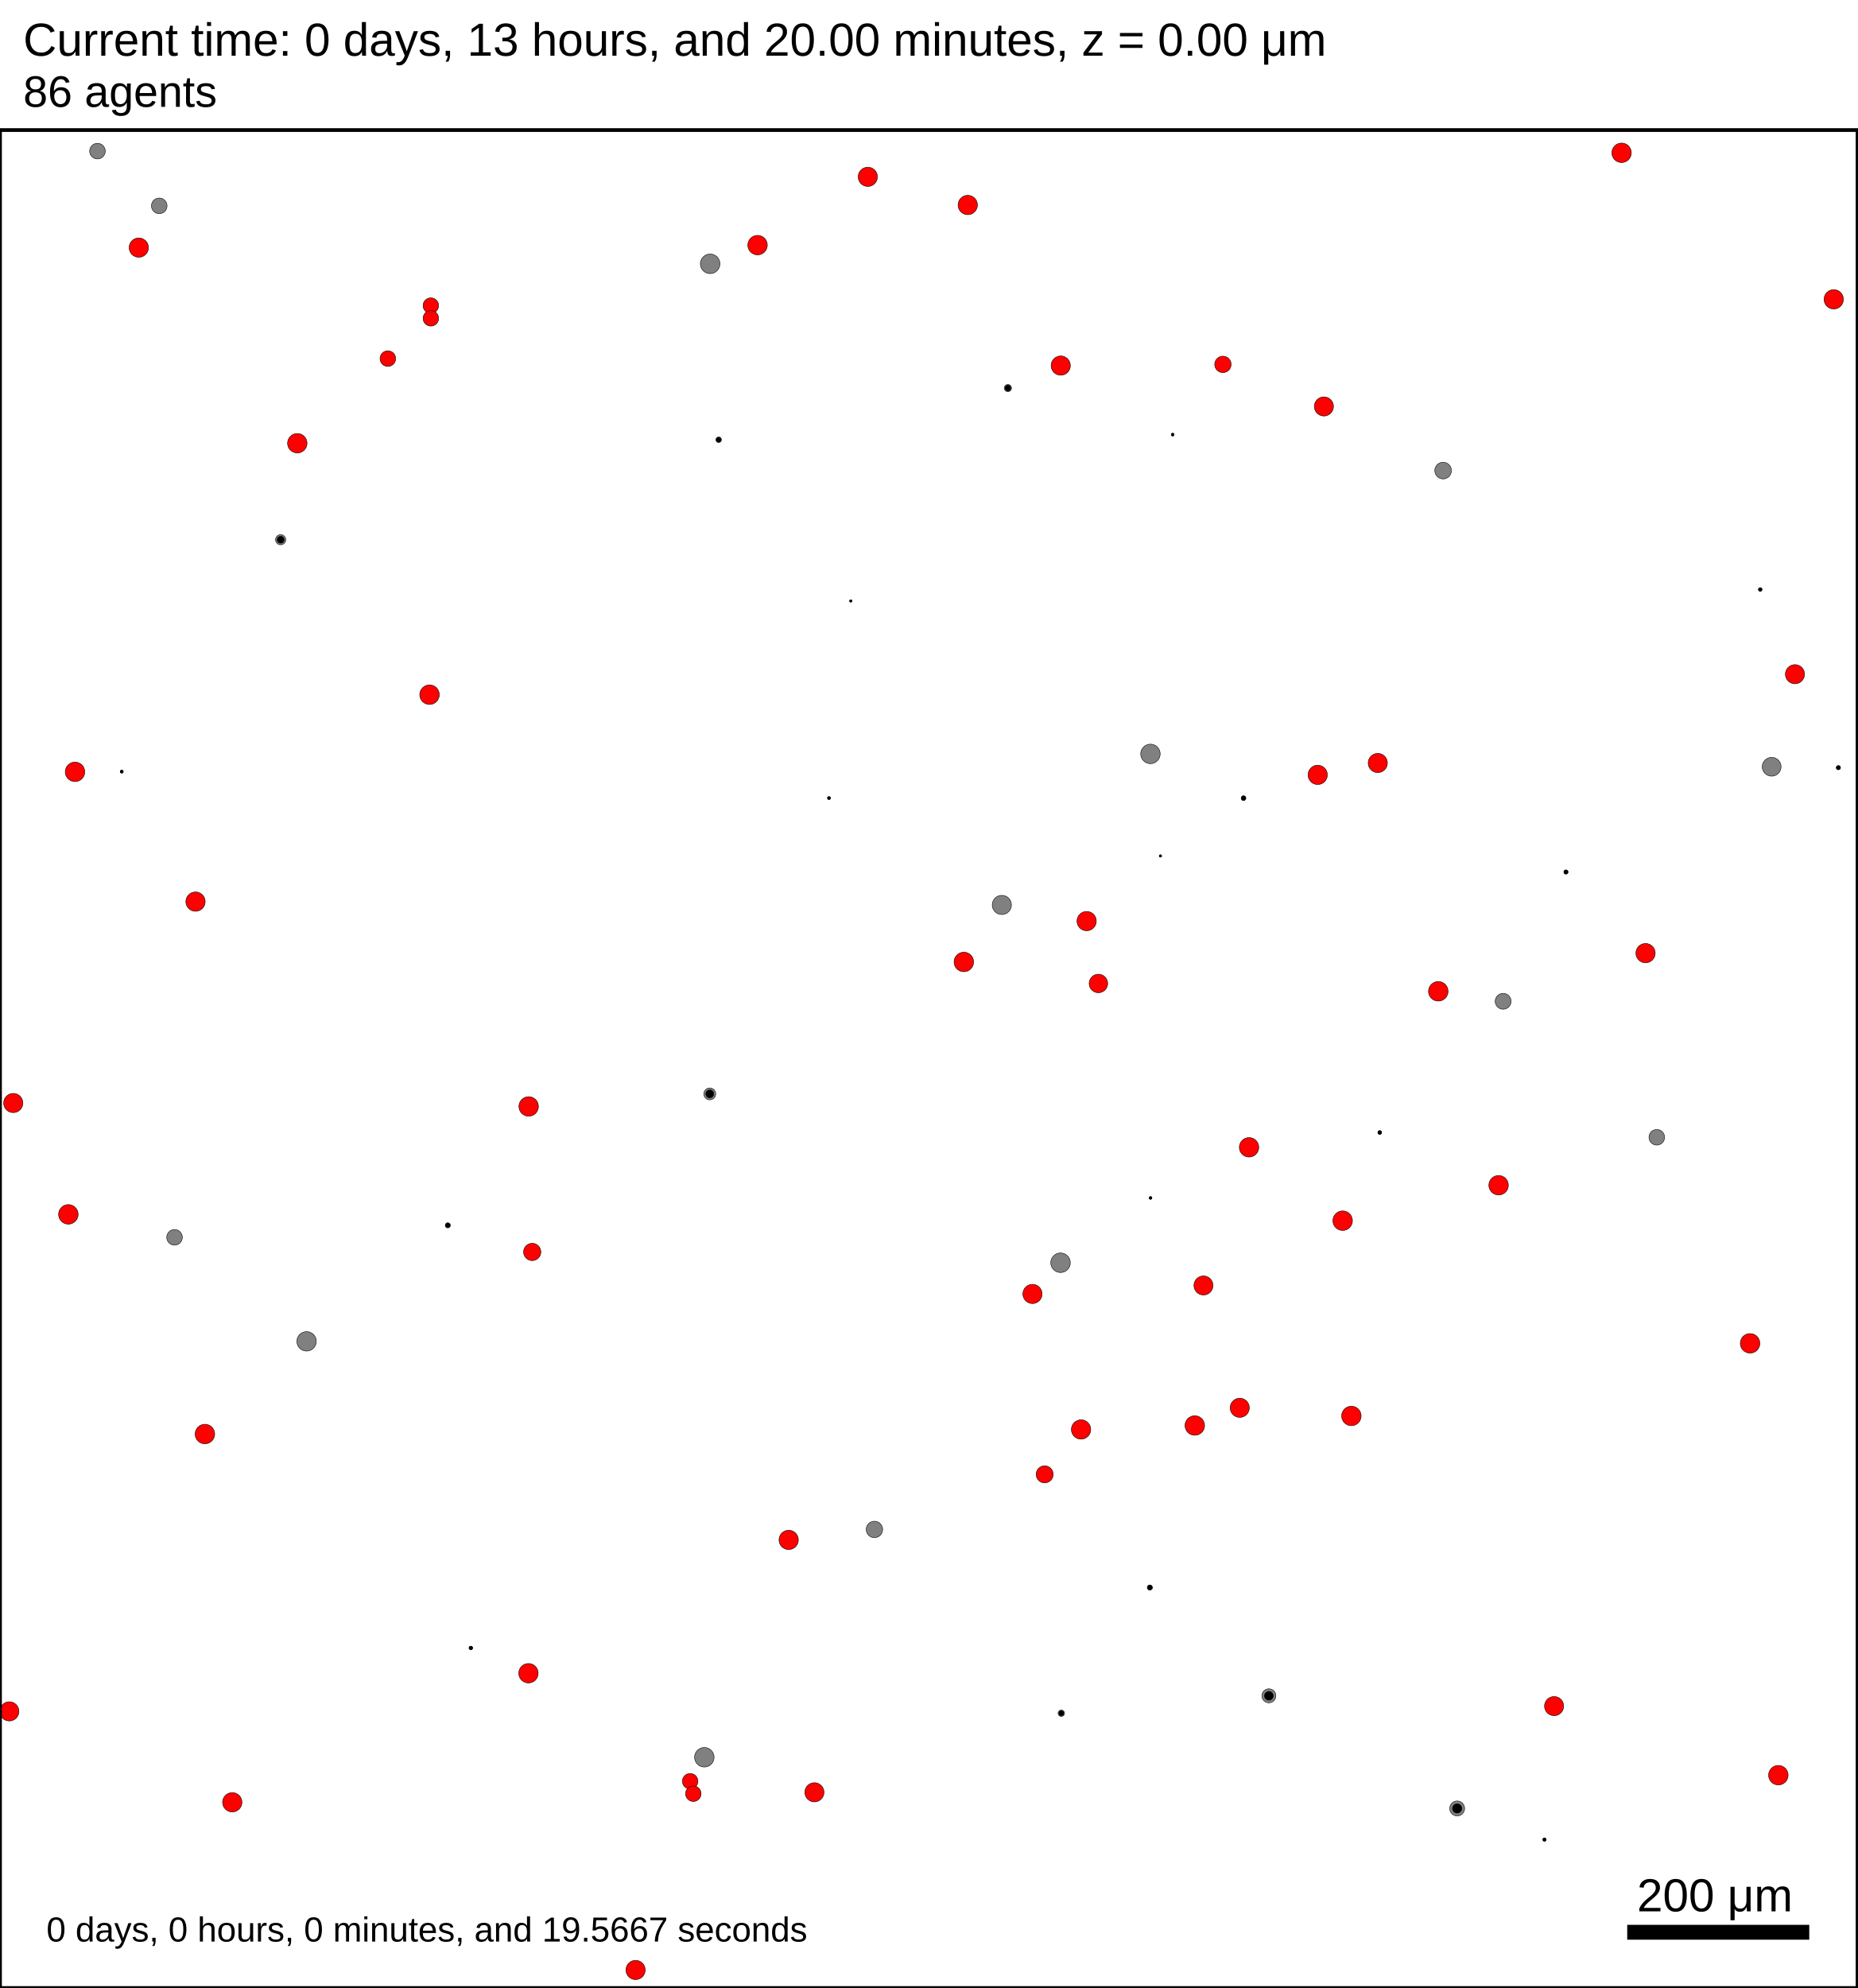
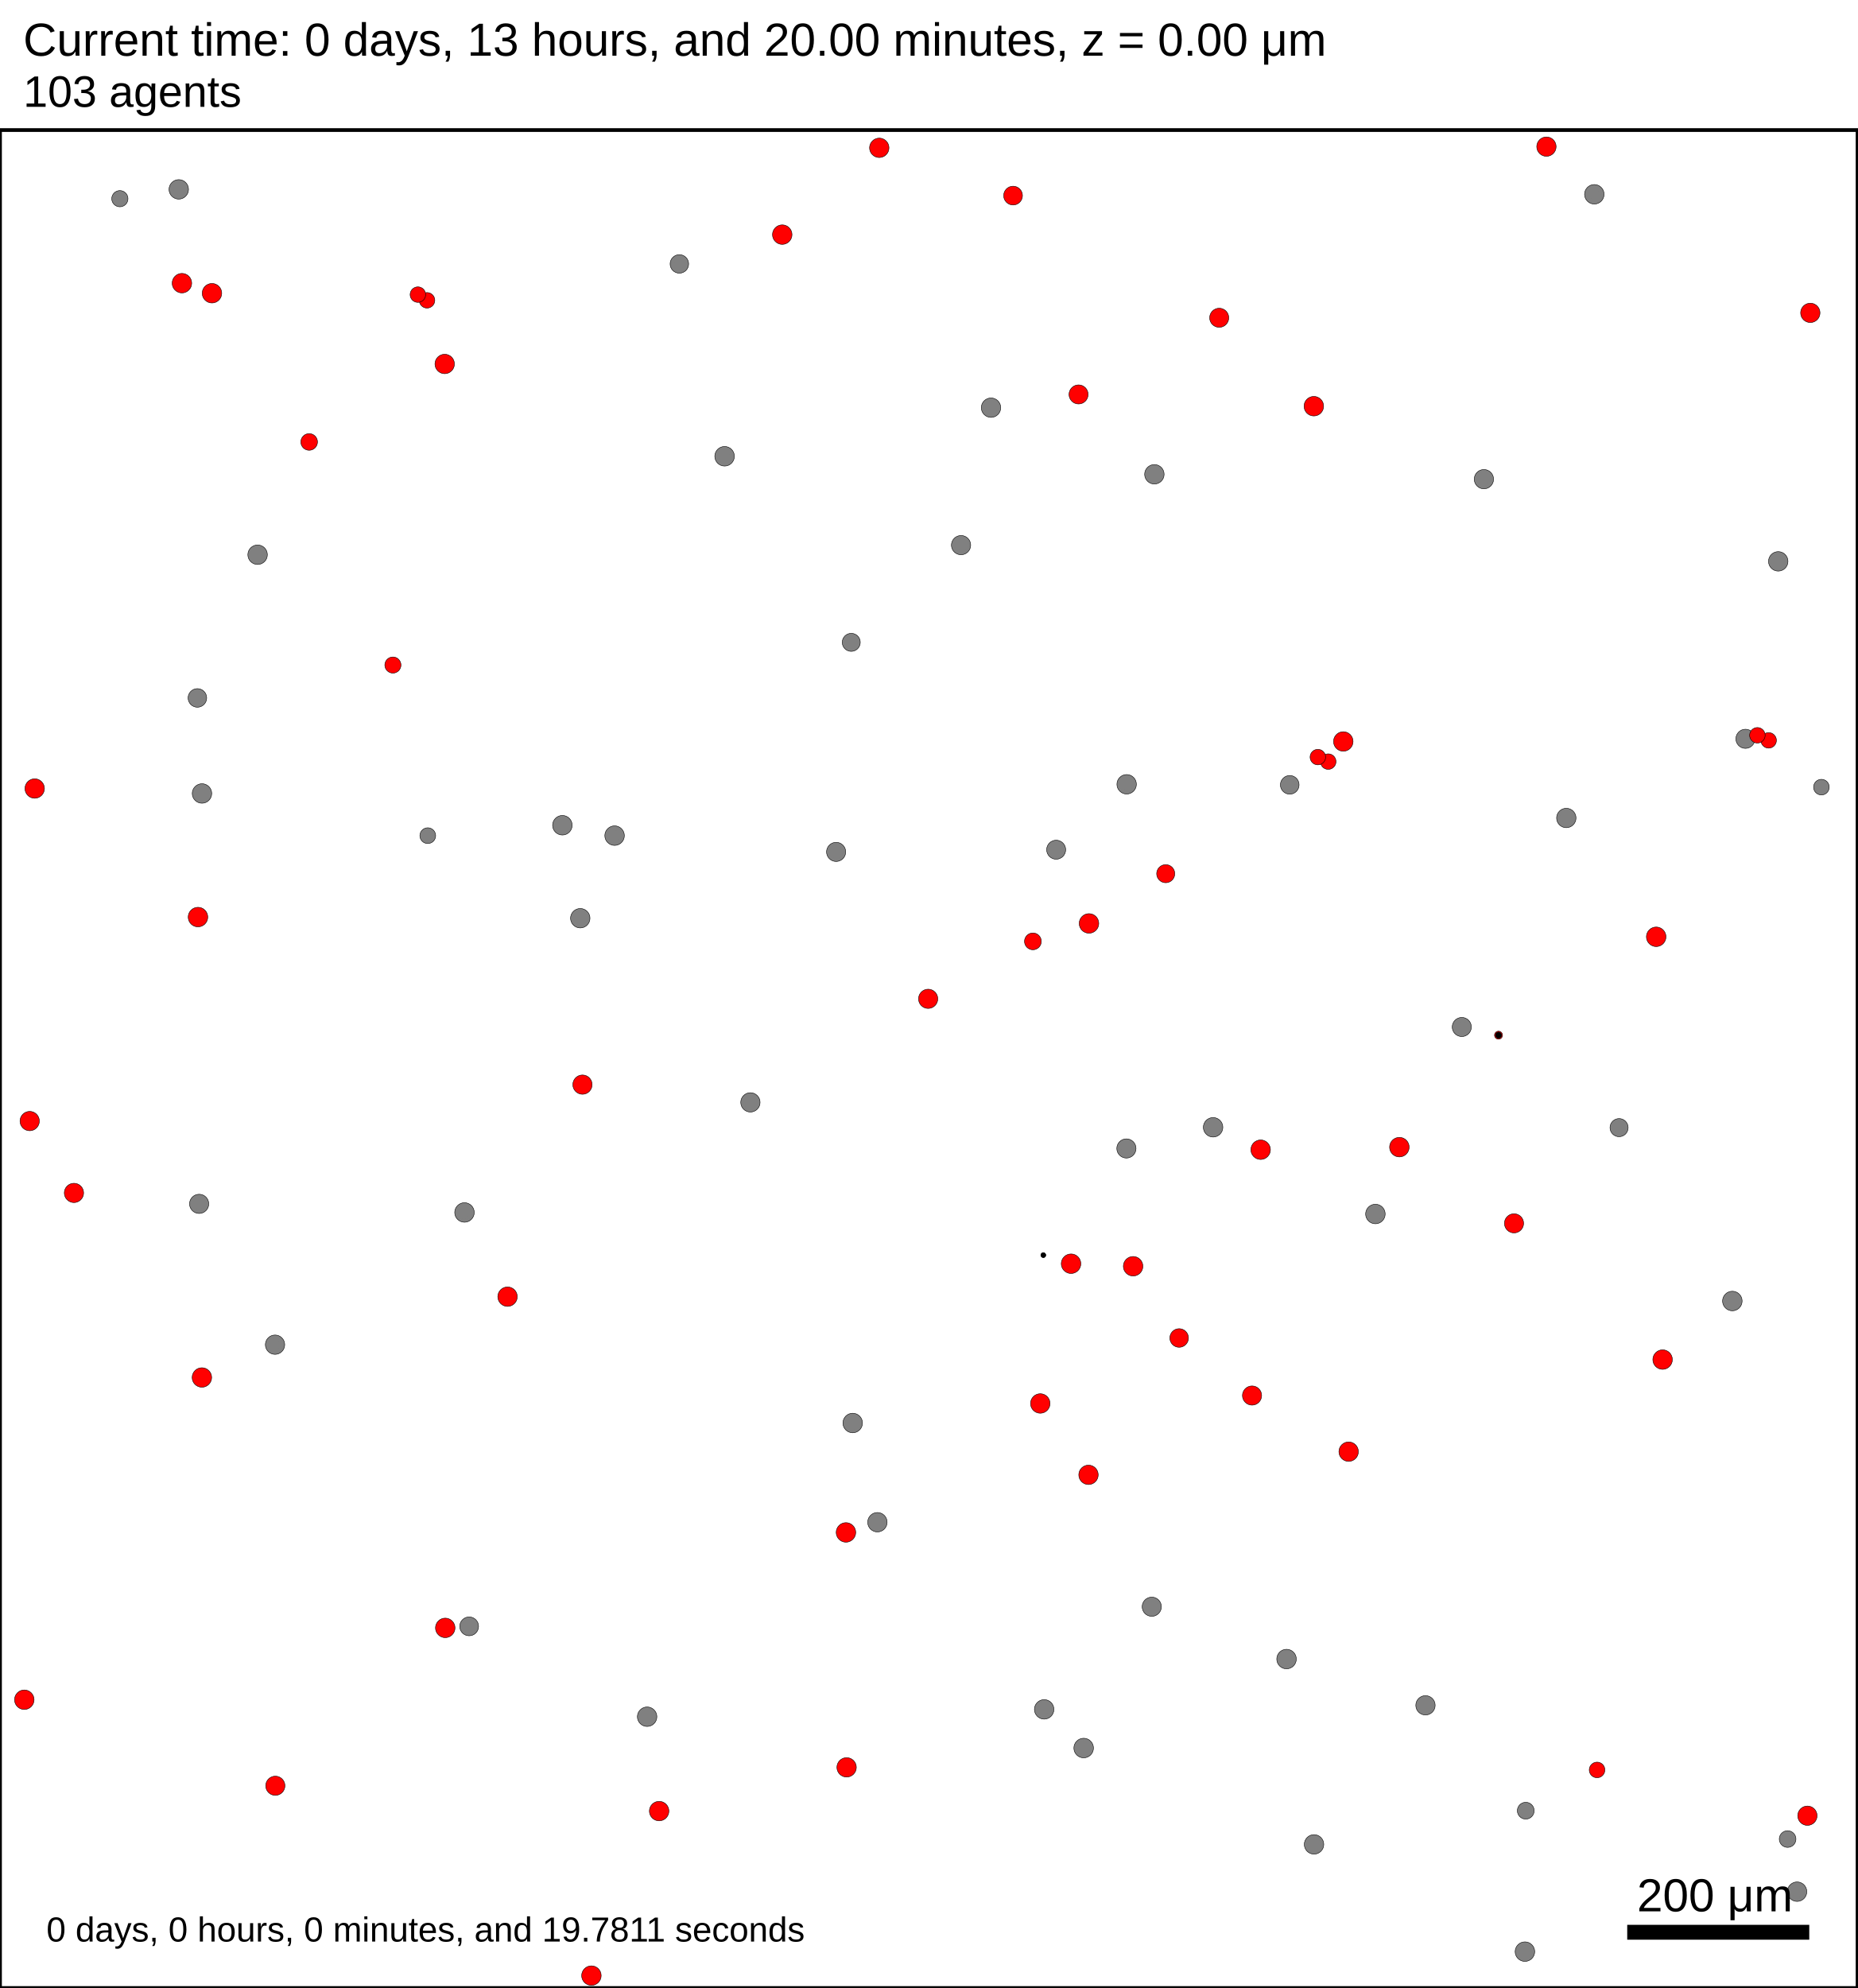
<svg xmlns="http://www.w3.org/2000/svg" version="1.1" width="2000" height="2140" id="svg2">
  <rect x="0" y="0" width="2000" height="2140" stroke-width="4" stroke="white" fill="white" />
  <text x="25" y="60" font-family="Arial" font-size="50" fill="black">
   Current time: 0 days, 13 hours, and 20.00 minutes, z = 0.00 μm
  </text>
  <text x="25" y="115" font-family="Arial" font-size="47.5" fill="black">
-    86 agents
+    103 agents
  </text>
  <g id="tissue" transform="translate(0,2140) scale(1,-1)">
    <g id="ECM">
  </g>
    <g id="cells">
      <g id="cell0">
-         <circle cx="1078.66" cy="1165.88" r="10.325" stroke-width="0.5" stroke="black" fill="grey" />
-         <circle cx="1078.66" cy="1165.88" r="6.24" stroke-width="0.5" stroke="grey" fill="grey" />
+         <circle cx="1137.15" cy="1225.32" r="10.233" stroke-width="0.5" stroke="black" fill="grey" />
+         <circle cx="1137.15" cy="1225.32" r="6.192" stroke-width="0.5" stroke="grey" fill="grey" />
      </g>
      <g id="cell1">
-         <circle cx="1686.02" cy="1201.33" r="2.301" stroke-width="0.5" stroke="black" fill="grey" />
-         <circle cx="1686.02" cy="1201.33" r="2.1" stroke-width="0.5" stroke="black" fill="black" />
+         <circle cx="1686.41" cy="1259.47" r="10.445" stroke-width="0.5" stroke="black" fill="grey" />
+         <circle cx="1686.41" cy="1259.47" r="6.299" stroke-width="0.5" stroke="grey" fill="grey" />
      </g>
      <g id="cell2">
-         <circle cx="1085.17" cy="1722.26" r="3.88" stroke-width="0.5" stroke="black" fill="grey" />
-         <circle cx="1085.17" cy="1722.26" r="3.086" stroke-width="0.5" stroke="black" fill="black" />
+         <circle cx="1067.02" cy="1701.15" r="10.453" stroke-width="0.5" stroke="black" fill="grey" />
+         <circle cx="1067.02" cy="1701.15" r="6.303" stroke-width="0.5" stroke="grey" fill="grey" />
      </g>
      <g id="cell3">
-         <circle cx="1238.66" cy="1328.45" r="10.483" stroke-width="0.5" stroke="black" fill="grey" />
-         <circle cx="1238.66" cy="1328.45" r="6.317" stroke-width="0.5" stroke="grey" fill="grey" />
+         <circle cx="1213.05" cy="1295.75" r="10.473" stroke-width="0.5" stroke="black" fill="grey" />
+         <circle cx="1213.05" cy="1295.75" r="6.312" stroke-width="0.5" stroke="grey" fill="grey" />
+       </g>
+       <g id="cell4">
+         <circle cx="918.089" cy="608.189" r="10.521" stroke-width="0.5" stroke="black" fill="grey" />
+         <circle cx="918.089" cy="608.189" r="6.334" stroke-width="0.5" stroke="grey" fill="grey" />
+       </g>
+       <g id="cell5">
+         <circle cx="129.057" cy="1926.11" r="8.728" stroke-width="0.5" stroke="black" fill="grey" />
+         <circle cx="129.057" cy="1926.11" r="5.281" stroke-width="0.5" stroke="grey" fill="grey" />
+       </g>
+       <g id="cell6">
+         <circle cx="807.954" cy="953.338" r="10.393" stroke-width="0.5" stroke="black" fill="grey" />
+         <circle cx="807.954" cy="953.338" r="6.274" stroke-width="0.5" stroke="grey" fill="grey" />
+       </g>
+       <g id="cell7">
+         <circle cx="1573.89" cy="1034.48" r="10.291" stroke-width="0.5" stroke="black" fill="grey" />
+         <circle cx="1573.89" cy="1034.48" r="6.222" stroke-width="0.5" stroke="grey" fill="grey" />
+       </g>
+       <g id="cell8">
+         <circle cx="1123.32" cy="788.898" r="2.671" stroke-width="0.5" stroke="black" fill="grey" />
+         <circle cx="1123.32" cy="788.898" r="2.491" stroke-width="0.5" stroke="black" fill="black" />
+       </g>
+       <g id="cell9">
+         <circle cx="1642.75" cy="190.866" r="9.047" stroke-width="0.5" stroke="black" fill="grey" />
+         <circle cx="1642.75" cy="190.866" r="5.493" stroke-width="0.5" stroke="grey" fill="grey" />
+       </g>
+       <g id="cell10">
+         <circle cx="217.47" cy="1285.86" r="10.48" stroke-width="0.5" stroke="black" fill="grey" />
+         <circle cx="217.47" cy="1285.86" r="6.315" stroke-width="0.5" stroke="grey" fill="grey" />
+       </g>
+       <g id="cell11">
+         <circle cx="780.153" cy="1648.84" r="10.539" stroke-width="0.5" stroke="black" fill="grey" />
+         <circle cx="780.153" cy="1648.84" r="6.342" stroke-width="0.5" stroke="grey" fill="grey" />
+       </g>
+       <g id="cell12">
+         <circle cx="1534.79" cy="304.297" r="10.416" stroke-width="0.5" stroke="black" fill="grey" />
+         <circle cx="1534.79" cy="304.297" r="6.285" stroke-width="0.5" stroke="grey" fill="grey" />
+       </g>
+       <g id="cell13">
+         <circle cx="1716.57" cy="1930.85" r="10.495" stroke-width="0.5" stroke="black" fill="grey" />
+         <circle cx="1716.57" cy="1930.85" r="6.323" stroke-width="0.5" stroke="grey" fill="grey" />
+       </g>
+       <g id="cell14">
+         <circle cx="1597.7" cy="1624.19" r="10.399" stroke-width="0.5" stroke="black" fill="grey" />
+         <circle cx="1597.7" cy="1624.19" r="6.277" stroke-width="0.5" stroke="grey" fill="grey" />
+       </g>
+       <g id="cell15">
+         <circle cx="1034.75" cy="1553.19" r="10.368" stroke-width="0.5" stroke="black" fill="grey" />
+         <circle cx="1034.75" cy="1553.19" r="6.262" stroke-width="0.5" stroke="grey" fill="grey" />
+       </g>
+       <g id="cell16">
+         <circle cx="212.531" cy="1388.71" r="10" stroke-width="0.5" stroke="black" fill="grey" />
+         <circle cx="212.531" cy="1388.71" r="6.065" stroke-width="0.5" stroke="grey" fill="grey" />
+       </g>
+       <g id="cell17">
+         <circle cx="1124.24" cy="299.933" r="10.489" stroke-width="0.5" stroke="black" fill="grey" />
+         <circle cx="1124.24" cy="299.933" r="6.32" stroke-width="0.5" stroke="grey" fill="grey" />
+       </g>
+       <g id="cell18">
+         <circle cx="1914.59" cy="1535.72" r="10.473" stroke-width="0.5" stroke="black" fill="grey" />
+         <circle cx="1914.59" cy="1535.72" r="6.312" stroke-width="0.5" stroke="grey" fill="grey" />
+       </g>
+       <g id="cell19">
+         <circle cx="214.415" cy="844.096" r="10.34" stroke-width="0.5" stroke="black" fill="grey" />
+         <circle cx="214.415" cy="844.096" r="6.248" stroke-width="0.5" stroke="grey" fill="grey" />
+       </g>
+       <g id="cell20">
+         <circle cx="505.128" cy="389.3" r="10.137" stroke-width="0.5" stroke="black" fill="grey" />
+         <circle cx="505.128" cy="389.3" r="6.141" stroke-width="0.5" stroke="grey" fill="grey" />
+       </g>
+       <g id="cell21">
+         <circle cx="1480.87" cy="833.178" r="10.519" stroke-width="0.5" stroke="black" fill="grey" />
+         <circle cx="1480.87" cy="833.178" r="6.333" stroke-width="0.5" stroke="grey" fill="grey" />
+       </g>
+       <g id="cell22">
+         <circle cx="1166.77" cy="258.312" r="10.537" stroke-width="0.5" stroke="black" fill="grey" />
+         <circle cx="1166.77" cy="258.312" r="6.341" stroke-width="0.5" stroke="grey" fill="grey" />
+       </g>
+       <g id="cell23">
+         <circle cx="605.506" cy="1251.66" r="10.525" stroke-width="0.5" stroke="black" fill="grey" />
+         <circle cx="605.506" cy="1251.66" r="6.336" stroke-width="0.5" stroke="grey" fill="grey" />
+       </g>
+       <g id="cell24">
+         <circle cx="1240.1" cy="410.421" r="10.34" stroke-width="0.5" stroke="black" fill="grey" />
+         <circle cx="1240.1" cy="410.421" r="6.248" stroke-width="0.5" stroke="grey" fill="grey" />
+       </g>
+       <g id="cell25">
+         <circle cx="731.473" cy="1855.9" r="9.964" stroke-width="0.5" stroke="black" fill="grey" />
+         <circle cx="731.473" cy="1855.9" r="6.045" stroke-width="0.5" stroke="grey" fill="grey" />
+       </g>
+       <g id="cell26">
+         <circle cx="1306.12" cy="926.526" r="10.489" stroke-width="0.5" stroke="black" fill="grey" />
+         <circle cx="1306.12" cy="926.526" r="6.32" stroke-width="0.5" stroke="grey" fill="grey" />
+       </g>
+       <g id="cell27">
+         <circle cx="1212.78" cy="903.734" r="10.332" stroke-width="0.5" stroke="black" fill="grey" />
+         <circle cx="1212.78" cy="903.734" r="6.244" stroke-width="0.5" stroke="grey" fill="grey" />
+       </g>
+       <g id="cell28">
+         <circle cx="1414.8" cy="154.586" r="10.48" stroke-width="0.5" stroke="black" fill="grey" />
+         <circle cx="1414.8" cy="154.586" r="6.315" stroke-width="0.5" stroke="grey" fill="grey" />
+       </g>
+       <g id="cell29">
+         <circle cx="1879.3" cy="1344.71" r="10.308" stroke-width="0.5" stroke="black" fill="grey" />
+         <circle cx="1879.3" cy="1344.71" r="6.231" stroke-width="0.5" stroke="grey" fill="grey" />
+       </g>
+       <g id="cell30">
+         <circle cx="1385.19" cy="354.093" r="10.519" stroke-width="0.5" stroke="black" fill="grey" />
+         <circle cx="1385.19" cy="354.093" r="6.333" stroke-width="0.5" stroke="grey" fill="grey" />
+       </g>
+       <g id="cell31">
+         <circle cx="696.748" cy="292.022" r="10.483" stroke-width="0.5" stroke="black" fill="grey" />
+         <circle cx="696.748" cy="292.022" r="6.317" stroke-width="0.5" stroke="grey" fill="grey" />
+       </g>
+       <g id="cell32">
+         <circle cx="661.721" cy="1240.48" r="10.514" stroke-width="0.5" stroke="black" fill="grey" />
+         <circle cx="661.721" cy="1240.48" r="6.331" stroke-width="0.5" stroke="grey" fill="grey" />
+       </g>
+       <g id="cell33">
+         <circle cx="624.764" cy="1151.58" r="10.453" stroke-width="0.5" stroke="black" fill="grey" />
+         <circle cx="624.764" cy="1151.58" r="6.303" stroke-width="0.5" stroke="grey" fill="grey" />
+       </g>
+       <g id="cell34">
+         <circle cx="900.247" cy="1222.97" r="10.317" stroke-width="0.5" stroke="black" fill="grey" />
+         <circle cx="900.247" cy="1222.97" r="6.236" stroke-width="0.5" stroke="grey" fill="grey" />
+       </g>
+       <g id="cell35">
+         <circle cx="1924.68" cy="160.339" r="8.968" stroke-width="0.5" stroke="black" fill="grey" />
+         <circle cx="1924.68" cy="160.339" r="5.442" stroke-width="0.5" stroke="grey" fill="grey" />
+       </g>
+       <g id="cell36">
+         <circle cx="460.574" cy="1240.45" r="8.483" stroke-width="0.5" stroke="black" fill="grey" />
+         <circle cx="460.574" cy="1240.45" r="5.103" stroke-width="0.5" stroke="grey" fill="grey" />
+       </g>
+       <g id="cell37">
+         <circle cx="1961.07" cy="1292.68" r="8.413" stroke-width="0.5" stroke="black" fill="grey" />
+         <circle cx="1961.07" cy="1292.68" r="5.052" stroke-width="0.5" stroke="grey" fill="grey" />
+       </g>
+       <g id="cell38">
+         <circle cx="500.093" cy="834.834" r="10.504" stroke-width="0.5" stroke="black" fill="grey" />
+         <circle cx="500.093" cy="834.834" r="6.327" stroke-width="0.5" stroke="grey" fill="grey" />
+       </g>
+       <g id="cell39">
+         <circle cx="944.684" cy="501.385" r="10.449" stroke-width="0.5" stroke="black" fill="grey" />
+         <circle cx="944.684" cy="501.385" r="6.301" stroke-width="0.5" stroke="grey" fill="grey" />
+       </g>
+       <g id="cell40">
+         <circle cx="296.131" cy="692.504" r="10.405" stroke-width="0.5" stroke="black" fill="grey" />
+         <circle cx="296.131" cy="692.504" r="6.28" stroke-width="0.5" stroke="grey" fill="grey" />
+       </g>
+       <g id="cell41">
+         <circle cx="1388.64" cy="1295.15" r="10.05" stroke-width="0.5" stroke="black" fill="grey" />
+         <circle cx="1388.64" cy="1295.15" r="6.093" stroke-width="0.5" stroke="grey" fill="grey" />
+       </g>
+       <g id="cell42">
+         <circle cx="277.361" cy="1542.87" r="10.495" stroke-width="0.5" stroke="black" fill="grey" />
+         <circle cx="277.361" cy="1542.87" r="6.323" stroke-width="0.5" stroke="grey" fill="grey" />
+       </g>
+       <g id="cell43">
+         <circle cx="1865.18" cy="739.513" r="10.525" stroke-width="0.5" stroke="black" fill="grey" />
+         <circle cx="1865.18" cy="739.513" r="6.336" stroke-width="0.5" stroke="grey" fill="grey" />
+       </g>
+       <g id="cell44">
+         <circle cx="1641.85" cy="39.145" r="10.519" stroke-width="0.5" stroke="black" fill="grey" />
+         <circle cx="1641.85" cy="39.145" r="6.333" stroke-width="0.5" stroke="grey" fill="grey" />
+       </g>
+       <g id="cell45">
+         <circle cx="1242.9" cy="1629.44" r="10.476" stroke-width="0.5" stroke="black" fill="grey" />
+         <circle cx="1242.9" cy="1629.44" r="6.314" stroke-width="0.5" stroke="grey" fill="grey" />
+       </g>
+       <g id="cell46">
+         <circle cx="192.478" cy="1936.15" r="10.48" stroke-width="0.5" stroke="black" fill="grey" />
+         <circle cx="192.478" cy="1936.15" r="6.315" stroke-width="0.5" stroke="grey" fill="grey" />
+       </g>
+       <g id="cell47">
+         <circle cx="1743.23" cy="926.146" r="9.752" stroke-width="0.5" stroke="black" fill="grey" />
+         <circle cx="1743.23" cy="926.146" r="5.923" stroke-width="0.5" stroke="grey" fill="grey" />
+       </g>
+       <g id="cell48">
+         <circle cx="1934.87" cy="103.683" r="10.48" stroke-width="0.5" stroke="black" fill="grey" />
+         <circle cx="1934.87" cy="103.683" r="6.315" stroke-width="0.5" stroke="grey" fill="grey" />
+       </g>
+       <g id="cell49">
+         <circle cx="916.535" cy="1448.54" r="9.702" stroke-width="0.5" stroke="black" fill="grey" />
+         <circle cx="916.535" cy="1448.54" r="5.894" stroke-width="0.5" stroke="grey" fill="grey" />
+       </g>
+       <g id="cell50">
+         <circle cx="79.63" cy="855.875" r="10.393" stroke-width="0.5" stroke="black" fill="red" />
+         <circle cx="79.63" cy="855.875" r="6.274" stroke-width="0.5" stroke="red" fill="red" />
+       </g>
+       <g id="cell51">
+         <circle cx="1946" cy="185.467" r="10.416" stroke-width="0.5" stroke="black" fill="red" />
+         <circle cx="1946" cy="185.467" r="6.285" stroke-width="0.5" stroke="red" fill="red" />
+       </g>
+       <g id="cell52">
+         <circle cx="627.137" cy="972.449" r="10.381" stroke-width="0.5" stroke="black" fill="red" />
+         <circle cx="627.137" cy="972.449" r="6.268" stroke-width="0.5" stroke="red" fill="red" />
+       </g>
+       <g id="cell53">
+         <circle cx="1348.05" cy="637.771" r="10.332" stroke-width="0.5" stroke="black" fill="red" />
+         <circle cx="1348.05" cy="637.771" r="6.244" stroke-width="0.5" stroke="red" fill="red" />
+       </g>
+       <g id="cell54">
+         <circle cx="842.235" cy="1887.44" r="10.501" stroke-width="0.5" stroke="black" fill="red" />
+         <circle cx="842.235" cy="1887.44" r="6.325" stroke-width="0.5" stroke="red" fill="red" />
+       </g>
+       <g id="cell55">
+         <circle cx="423.035" cy="1424.11" r="8.689" stroke-width="0.5" stroke="black" fill="red" />
+         <circle cx="423.035" cy="1424.11" r="5.254" stroke-width="0.5" stroke="red" fill="red" />
+       </g>
+       <g id="cell56">
+         <circle cx="1161.27" cy="1715.41" r="10.273" stroke-width="0.5" stroke="black" fill="red" />
+         <circle cx="1161.27" cy="1715.41" r="6.213" stroke-width="0.5" stroke="red" fill="red" />
+       </g>
+       <g id="cell57">
+         <circle cx="999.324" cy="1064.82" r="10.361" stroke-width="0.5" stroke="black" fill="red" />
+         <circle cx="999.324" cy="1064.82" r="6.258" stroke-width="0.5" stroke="red" fill="red" />
+       </g>
+       <g id="cell58">
+         <circle cx="228.226" cy="1824.36" r="10.507" stroke-width="0.5" stroke="black" fill="red" />
+         <circle cx="228.226" cy="1824.36" r="6.328" stroke-width="0.5" stroke="red" fill="red" />
+       </g>
+       <g id="cell59">
+         <circle cx="195.888" cy="1835.18" r="10.512" stroke-width="0.5" stroke="black" fill="red" />
+         <circle cx="195.888" cy="1835.18" r="6.33" stroke-width="0.5" stroke="red" fill="red" />
+       </g>
+       <g id="cell60">
+         <circle cx="636.767" cy="13.34" r="10.514" stroke-width="0.5" stroke="black" fill="red" />
+         <circle cx="636.767" cy="13.34" r="6.331" stroke-width="0.5" stroke="red" fill="red" />
+       </g>
+       <g id="cell61">
+         <circle cx="1719.53" cy="234.743" r="8.413" stroke-width="0.5" stroke="black" fill="red" />
+         <circle cx="1719.53" cy="234.743" r="5.052" stroke-width="0.5" stroke="red" fill="red" />
+       </g>
+       <g id="cell62">
+         <circle cx="1414.58" cy="1702.75" r="10.533" stroke-width="0.5" stroke="black" fill="red" />
+         <circle cx="1414.58" cy="1702.75" r="6.339" stroke-width="0.5" stroke="red" fill="red" />
+       </g>
+       <g id="cell63">
+         <circle cx="479.394" cy="387.645" r="10.507" stroke-width="0.5" stroke="black" fill="red" />
+         <circle cx="479.394" cy="387.645" r="6.328" stroke-width="0.5" stroke="red" fill="red" />
+       </g>
+       <g id="cell64">
+         <circle cx="1172.49" cy="1145.96" r="10.537" stroke-width="0.5" stroke="black" fill="red" />
+         <circle cx="1172.49" cy="1145.96" r="6.341" stroke-width="0.5" stroke="red" fill="red" />
+       </g>
+       <g id="cell65">
+         <circle cx="332.874" cy="1664.27" r="8.968" stroke-width="0.5" stroke="black" fill="red" />
+         <circle cx="332.874" cy="1664.27" r="5.442" stroke-width="0.5" stroke="red" fill="red" />
+       </g>
+       <g id="cell66">
+         <circle cx="26.168" cy="310.317" r="10.517" stroke-width="0.5" stroke="black" fill="red" />
+         <circle cx="26.168" cy="310.317" r="6.332" stroke-width="0.5" stroke="red" fill="red" />
+       </g>
+       <g id="cell67">
+         <circle cx="1171.96" cy="552.398" r="10.453" stroke-width="0.5" stroke="black" fill="red" />
+         <circle cx="1171.96" cy="552.398" r="6.303" stroke-width="0.5" stroke="red" fill="red" />
+       </g>
+       <g id="cell68">
+         <circle cx="1452.07" cy="577.345" r="10.483" stroke-width="0.5" stroke="black" fill="red" />
+         <circle cx="1452.07" cy="577.345" r="6.317" stroke-width="0.5" stroke="red" fill="red" />
+       </g>
+       <g id="cell69">
+         <circle cx="910.819" cy="490.411" r="10.517" stroke-width="0.5" stroke="black" fill="red" />
+         <circle cx="910.819" cy="490.411" r="6.332" stroke-width="0.5" stroke="red" fill="red" />
+       </g>
+       <g id="cell70">
+         <circle cx="1153.17" cy="779.663" r="10.527" stroke-width="0.5" stroke="black" fill="red" />
+         <circle cx="1153.17" cy="779.663" r="6.337" stroke-width="0.5" stroke="red" fill="red" />
+       </g>
+       <g id="cell71">
+         <circle cx="1783.19" cy="1131.58" r="10.53" stroke-width="0.5" stroke="black" fill="red" />
+         <circle cx="1783.19" cy="1131.58" r="6.338" stroke-width="0.5" stroke="red" fill="red" />
+       </g>
+       <g id="cell72">
+         <circle cx="478.799" cy="1748.2" r="10.48" stroke-width="0.5" stroke="black" fill="red" />
+         <circle cx="478.799" cy="1748.2" r="6.315" stroke-width="0.5" stroke="red" fill="red" />
+       </g>
+       <g id="cell73">
+         <circle cx="1357.32" cy="902.389" r="10.517" stroke-width="0.5" stroke="black" fill="red" />
+         <circle cx="1357.32" cy="902.389" r="6.332" stroke-width="0.5" stroke="red" fill="red" />
+       </g>
+       <g id="cell74">
+         <circle cx="1665.01" cy="1982.16" r="10.426" stroke-width="0.5" stroke="black" fill="red" />
+         <circle cx="1665.01" cy="1982.16" r="6.29" stroke-width="0.5" stroke="red" fill="red" />
+       </g>
+       <g id="cell75">
+         <circle cx="217.383" cy="657.193" r="10.495" stroke-width="0.5" stroke="black" fill="red" />
+         <circle cx="217.383" cy="657.193" r="6.323" stroke-width="0.5" stroke="red" fill="red" />
+       </g>
+       <g id="cell76">
+         <circle cx="1630.12" cy="823.137" r="10.317" stroke-width="0.5" stroke="black" fill="red" />
+         <circle cx="1630.12" cy="823.137" r="6.236" stroke-width="0.5" stroke="red" fill="red" />
+       </g>
+       <g id="cell77">
+         <circle cx="1312.7" cy="1797.93" r="10.291" stroke-width="0.5" stroke="black" fill="red" />
+         <circle cx="1312.7" cy="1797.93" r="6.222" stroke-width="0.5" stroke="red" fill="red" />
+       </g>
+       <g id="cell78">
+         <circle cx="1120.05" cy="629.218" r="10.495" stroke-width="0.5" stroke="black" fill="red" />
+         <circle cx="1120.05" cy="629.218" r="6.323" stroke-width="0.5" stroke="red" fill="red" />
+       </g>
+       <g id="cell79">
+         <circle cx="1904.28" cy="1343.02" r="8.366" stroke-width="0.5" stroke="black" fill="red" />
+         <circle cx="1904.28" cy="1343.02" r="5.034" stroke-width="0.5" stroke="red" fill="red" />
+       </g>
+       <g id="cell80">
+         <circle cx="1446.3" cy="1341.83" r="10.507" stroke-width="0.5" stroke="black" fill="red" />
+         <circle cx="1446.3" cy="1341.83" r="6.328" stroke-width="0.5" stroke="red" fill="red" />
+       </g>
+       <g id="cell81">
+         <circle cx="1090.75" cy="1929.45" r="10.124" stroke-width="0.5" stroke="black" fill="red" />
+         <circle cx="1090.75" cy="1929.45" r="6.133" stroke-width="0.5" stroke="red" fill="red" />
+       </g>
+       <g id="cell82">
+         <circle cx="1220" cy="776.939" r="10.514" stroke-width="0.5" stroke="black" fill="red" />
+         <circle cx="1220" cy="776.939" r="6.331" stroke-width="0.5" stroke="red" fill="red" />
+       </g>
+       <g id="cell83">
+         <circle cx="1255.11" cy="1199.52" r="9.752" stroke-width="0.5" stroke="black" fill="red" />
+         <circle cx="1255.11" cy="1199.52" r="5.923" stroke-width="0.5" stroke="red" fill="red" />
+       </g>
+       <g id="cell84">
+         <circle cx="31.969" cy="933.211" r="10.421" stroke-width="0.5" stroke="black" fill="red" />
+         <circle cx="31.969" cy="933.211" r="6.288" stroke-width="0.5" stroke="red" fill="red" />
+       </g>
+       <g id="cell85">
+         <circle cx="1430.08" cy="1320.16" r="8.366" stroke-width="0.5" stroke="black" fill="red" />
+         <circle cx="1430.08" cy="1320.16" r="5.034" stroke-width="0.5" stroke="red" fill="red" />
+       </g>
+       <g id="cell86">
+         <circle cx="546.46" cy="744.178" r="10.483" stroke-width="0.5" stroke="black" fill="red" />
+         <circle cx="546.46" cy="744.178" r="6.317" stroke-width="0.5" stroke="red" fill="red" />
+       </g>
+       <g id="cell87">
+         <circle cx="1506.68" cy="905.152" r="10.533" stroke-width="0.5" stroke="black" fill="red" />
+         <circle cx="1506.68" cy="905.152" r="6.339" stroke-width="0.5" stroke="red" fill="red" />
+       </g>
+       <g id="cell88">
+         <circle cx="296.446" cy="217.708" r="10.347" stroke-width="0.5" stroke="black" fill="red" />
+         <circle cx="296.446" cy="217.708" r="6.251" stroke-width="0.5" stroke="red" fill="red" />
+       </g>
+       <g id="cell89">
+         <circle cx="213.165" cy="1152.81" r="10.537" stroke-width="0.5" stroke="black" fill="red" />
+         <circle cx="213.165" cy="1152.81" r="6.341" stroke-width="0.5" stroke="red" fill="red" />
+       </g>
+       <g id="cell90">
+         <circle cx="1112.11" cy="1126.66" r="9.047" stroke-width="0.5" stroke="black" fill="red" />
+         <circle cx="1112.11" cy="1126.66" r="5.493" stroke-width="0.5" stroke="red" fill="red" />
+       </g>
+       <g id="cell91">
+         <circle cx="37.362" cy="1291.19" r="10.483" stroke-width="0.5" stroke="black" fill="red" />
+         <circle cx="37.362" cy="1291.19" r="6.317" stroke-width="0.5" stroke="red" fill="red" />
      </g>
      <g id="cell92">
-         <circle cx="1286.42" cy="605.492" r="10.53" stroke-width="0.5" stroke="black" fill="red" />
-         <circle cx="1286.42" cy="605.492" r="6.338" stroke-width="0.5" stroke="red" fill="red" />
-       </g>
-       <g id="cell5">
-         <circle cx="104.936" cy="1977.32" r="8.413" stroke-width="0.5" stroke="black" fill="grey" />
-         <circle cx="104.936" cy="1977.32" r="5.052" stroke-width="0.5" stroke="grey" fill="grey" />
-       </g>
-       <g id="cell6">
-         <circle cx="764.197" cy="962.468" r="6.41" stroke-width="0.5" stroke="black" fill="grey" />
-         <circle cx="764.197" cy="962.468" r="4.247" stroke-width="0.5" stroke="black" fill="black" />
-       </g>
-       <g id="cell7">
-         <circle cx="1618.4" cy="1062.14" r="8.545" stroke-width="0.5" stroke="black" fill="grey" />
-         <circle cx="1618.4" cy="1062.14" r="5.149" stroke-width="0.5" stroke="grey" fill="grey" />
-       </g>
-       <g id="cell8">
-         <circle cx="1141.86" cy="780.703" r="10.527" stroke-width="0.5" stroke="black" fill="grey" />
-         <circle cx="1141.86" cy="780.703" r="6.337" stroke-width="0.5" stroke="grey" fill="grey" />
-       </g>
-       <g id="cell9">
-         <circle cx="1662.9" cy="159.749" r="1.77" stroke-width="0.5" stroke="black" fill="grey" />
-         <circle cx="1662.9" cy="159.749" r="1.716" stroke-width="0.5" stroke="black" fill="black" />
-       </g>
-       <g id="cell10">
-         <circle cx="131.058" cy="1309.42" r="1.631" stroke-width="0.5" stroke="black" fill="grey" />
-         <circle cx="131.058" cy="1309.42" r="1.598" stroke-width="0.5" stroke="black" fill="black" />
-       </g>
-       <g id="cell11">
-         <circle cx="773.771" cy="1666.64" r="3.004" stroke-width="0.5" stroke="black" fill="grey" />
-         <circle cx="773.771" cy="1666.64" r="2.587" stroke-width="0.5" stroke="black" fill="black" />
-       </g>
-       <g id="cell12">
-         <circle cx="1568.9" cy="193.26" r="8.045" stroke-width="0.5" stroke="black" fill="grey" />
-         <circle cx="1568.9" cy="193.26" r="5.008" stroke-width="0.5" stroke="black" fill="black" />
+         <circle cx="1269.57" cy="699.714" r="10.017" stroke-width="0.5" stroke="black" fill="red" />
+         <circle cx="1269.57" cy="699.714" r="6.075" stroke-width="0.5" stroke="red" fill="red" />
+       </g>
+       <g id="cell93">
+         <circle cx="459.772" cy="1816.73" r="8.366" stroke-width="0.5" stroke="black" fill="red" />
+         <circle cx="459.772" cy="1816.73" r="5.034" stroke-width="0.5" stroke="red" fill="red" />
+       </g>
+       <g id="cell94">
+         <circle cx="709.686" cy="190.445" r="10.504" stroke-width="0.5" stroke="black" fill="red" />
+         <circle cx="709.686" cy="190.445" r="6.327" stroke-width="0.5" stroke="red" fill="red" />
+       </g>
+       <g id="cell95">
+         <circle cx="1949.14" cy="1803.22" r="10.426" stroke-width="0.5" stroke="black" fill="red" />
+         <circle cx="1949.14" cy="1803.22" r="6.29" stroke-width="0.5" stroke="red" fill="red" />
      </g>
      <g id="cell96">
-         <circle cx="1548.57" cy="1072.9" r="10.539" stroke-width="0.5" stroke="black" fill="red" />
-         <circle cx="1548.57" cy="1072.9" r="6.342" stroke-width="0.5" stroke="red" fill="red" />
-       </g>
-       <g id="cell14">
-         <circle cx="1553.78" cy="1633.43" r="8.968" stroke-width="0.5" stroke="black" fill="grey" />
-         <circle cx="1553.78" cy="1633.43" r="5.442" stroke-width="0.5" stroke="grey" fill="grey" />
+         <circle cx="1613.43" cy="1025.67" r="4.316" stroke-width="0.5" stroke="black" fill="red" />
+         <circle cx="1613.43" cy="1025.67" r="3.334" stroke-width="0.5" stroke="black" fill="black" />
+       </g>
+       <g id="cell97">
+         <circle cx="911.542" cy="237.518" r="10.457" stroke-width="0.5" stroke="black" fill="red" />
+         <circle cx="911.542" cy="237.518" r="6.305" stroke-width="0.5" stroke="red" fill="red" />
      </g>
      <g id="cell98">
-         <circle cx="1884.27" cy="693.94" r="10.535" stroke-width="0.5" stroke="black" fill="red" />
-         <circle cx="1884.27" cy="693.94" r="6.34" stroke-width="0.5" stroke="red" fill="red" />
-       </g>
-       <g id="cell95">
-         <circle cx="1974.36" cy="1817.79" r="10.431" stroke-width="0.5" stroke="black" fill="red" />
-         <circle cx="1974.36" cy="1817.79" r="6.292" stroke-width="0.5" stroke="red" fill="red" />
-       </g>
-       <g id="cell94">
-         <circle cx="743.081" cy="222.553" r="8.366" stroke-width="0.5" stroke="black" fill="red" />
-         <circle cx="743.081" cy="222.553" r="5.034" stroke-width="0.5" stroke="red" fill="red" />
-       </g>
-       <g id="cell18">
-         <circle cx="1895.2" cy="1505.44" r="1.915" stroke-width="0.5" stroke="black" fill="grey" />
-         <circle cx="1895.2" cy="1505.44" r="1.886" stroke-width="0.5" stroke="black" fill="black" />
-       </g>
-       <g id="cell19">
-         <circle cx="187.929" cy="808.057" r="8.413" stroke-width="0.5" stroke="black" fill="grey" />
-         <circle cx="187.929" cy="808.057" r="5.052" stroke-width="0.5" stroke="grey" fill="grey" />
-       </g>
-       <g id="cell20">
-         <circle cx="506.936" cy="366.041" r="1.958" stroke-width="0.5" stroke="black" fill="grey" />
-         <circle cx="506.936" cy="366.041" r="1.865" stroke-width="0.5" stroke="black" fill="black" />
-       </g>
-       <g id="cell21">
-         <circle cx="1485.56" cy="920.913" r="2.035" stroke-width="0.5" stroke="black" fill="grey" />
-         <circle cx="1485.56" cy="920.913" r="1.984" stroke-width="0.5" stroke="black" fill="black" />
-       </g>
-       <g id="cell22">
-         <circle cx="1142.7" cy="295.776" r="3.457" stroke-width="0.5" stroke="black" fill="grey" />
-         <circle cx="1142.7" cy="295.776" r="2.663" stroke-width="0.5" stroke="black" fill="black" />
-       </g>
-       <g id="cell90">
-         <circle cx="1182.64" cy="1081.33" r="9.982" stroke-width="0.5" stroke="black" fill="red" />
-         <circle cx="1182.64" cy="1081.33" r="6.055" stroke-width="0.5" stroke="red" fill="red" />
-       </g>
-       <g id="cell24">
-         <circle cx="1238.02" cy="431.104" r="2.801" stroke-width="0.5" stroke="black" fill="grey" />
-         <circle cx="1238.02" cy="431.104" r="2.551" stroke-width="0.5" stroke="black" fill="black" />
-       </g>
-       <g id="cell25">
-         <circle cx="764.596" cy="1856.02" r="10.537" stroke-width="0.5" stroke="black" fill="grey" />
-         <circle cx="764.596" cy="1856.02" r="6.341" stroke-width="0.5" stroke="grey" fill="grey" />
-       </g>
-       <g id="cell93">
-         <circle cx="463.877" cy="1811.01" r="8.366" stroke-width="0.5" stroke="black" fill="red" />
-         <circle cx="463.877" cy="1811.01" r="5.034" stroke-width="0.5" stroke="red" fill="red" />
-       </g>
-       <g id="cell27">
-         <circle cx="1238.77" cy="850.47" r="1.453" stroke-width="0.5" stroke="black" fill="grey" />
-         <circle cx="1238.77" cy="850.47" r="1.448" stroke-width="0.5" stroke="black" fill="black" />
-       </g>
-       <g id="cell89">
-         <circle cx="210.516" cy="1169.44" r="10.41" stroke-width="0.5" stroke="black" fill="red" />
-         <circle cx="210.516" cy="1169.44" r="6.282" stroke-width="0.5" stroke="red" fill="red" />
-       </g>
-       <g id="cell29">
-         <circle cx="1907.52" cy="1314.61" r="10.124" stroke-width="0.5" stroke="black" fill="grey" />
-         <circle cx="1907.52" cy="1314.61" r="6.133" stroke-width="0.5" stroke="grey" fill="grey" />
-       </g>
-       <g id="cell30">
-         <circle cx="1366.18" cy="314.534" r="7.531" stroke-width="0.5" stroke="black" fill="grey" />
-         <circle cx="1366.18" cy="314.534" r="4.731" stroke-width="0.5" stroke="black" fill="black" />
-       </g>
-       <g id="cell31">
-         <circle cx="758.339" cy="248.38" r="10.507" stroke-width="0.5" stroke="black" fill="grey" />
-         <circle cx="758.339" cy="248.38" r="6.328" stroke-width="0.5" stroke="grey" fill="grey" />
-       </g>
-       <g id="cell86">
-         <circle cx="573.021" cy="792.33" r="9.308" stroke-width="0.5" stroke="black" fill="red" />
-         <circle cx="573.021" cy="792.33" r="5.657" stroke-width="0.5" stroke="red" fill="red" />
-       </g>
-       <g id="cell88">
-         <circle cx="250.078" cy="199.91" r="10.431" stroke-width="0.5" stroke="black" fill="red" />
-         <circle cx="250.078" cy="199.91" r="6.292" stroke-width="0.5" stroke="red" fill="red" />
-       </g>
-       <g id="cell34">
-         <circle cx="892.533" cy="1280.93" r="1.588" stroke-width="0.5" stroke="black" fill="grey" />
-         <circle cx="892.533" cy="1280.93" r="1.571" stroke-width="0.5" stroke="black" fill="black" />
-       </g>
-       <g id="cell91">
-         <circle cx="80.763" cy="1309.13" r="10.521" stroke-width="0.5" stroke="black" fill="red" />
-         <circle cx="80.763" cy="1309.13" r="6.334" stroke-width="0.5" stroke="red" fill="red" />
-       </g>
-       <g id="cell87">
-         <circle cx="1445.62" cy="825.981" r="10.53" stroke-width="0.5" stroke="black" fill="red" />
-         <circle cx="1445.62" cy="825.981" r="6.338" stroke-width="0.5" stroke="red" fill="red" />
-       </g>
-       <g id="cell37">
-         <circle cx="1979.36" cy="1313.64" r="2.248" stroke-width="0.5" stroke="black" fill="grey" />
-         <circle cx="1979.36" cy="1313.64" r="2.173" stroke-width="0.5" stroke="black" fill="black" />
-       </g>
-       <g id="cell38">
-         <circle cx="482.131" cy="820.979" r="2.738" stroke-width="0.5" stroke="black" fill="grey" />
-         <circle cx="482.131" cy="820.979" r="2.531" stroke-width="0.5" stroke="black" fill="black" />
-       </g>
-       <g id="cell39">
-         <circle cx="941.484" cy="493.613" r="8.848" stroke-width="0.5" stroke="black" fill="grey" />
-         <circle cx="941.484" cy="493.613" r="5.363" stroke-width="0.5" stroke="grey" fill="grey" />
-       </g>
-       <g id="cell40">
-         <circle cx="330.083" cy="696.086" r="10.457" stroke-width="0.5" stroke="black" fill="grey" />
-         <circle cx="330.083" cy="696.086" r="6.305" stroke-width="0.5" stroke="grey" fill="grey" />
-       </g>
-       <g id="cell41">
-         <circle cx="1338.88" cy="1280.85" r="2.551" stroke-width="0.5" stroke="black" fill="grey" />
-         <circle cx="1338.88" cy="1280.85" r="2.408" stroke-width="0.5" stroke="black" fill="black" />
-       </g>
-       <g id="cell42">
-         <circle cx="302.177" cy="1559.02" r="5.489" stroke-width="0.5" stroke="black" fill="grey" />
-         <circle cx="302.177" cy="1559.02" r="3.731" stroke-width="0.5" stroke="black" fill="black" />
-       </g>
-       <g id="cell84">
-         <circle cx="14.282" cy="952.652" r="10.354" stroke-width="0.5" stroke="black" fill="red" />
-         <circle cx="14.282" cy="952.652" r="6.255" stroke-width="0.5" stroke="red" fill="red" />
-       </g>
-       <g id="cell85">
-         <circle cx="1418.75" cy="1305.89" r="10.416" stroke-width="0.5" stroke="black" fill="red" />
-         <circle cx="1418.75" cy="1305.89" r="6.285" stroke-width="0.5" stroke="red" fill="red" />
-       </g>
-       <g id="cell45">
-         <circle cx="1262.55" cy="1672.15" r="1.494" stroke-width="0.5" stroke="black" fill="grey" />
-         <circle cx="1262.55" cy="1672.15" r="1.484" stroke-width="0.5" stroke="black" fill="black" />
-       </g>
-       <g id="cell46">
-         <circle cx="171.458" cy="1918.41" r="8.413" stroke-width="0.5" stroke="black" fill="grey" />
-         <circle cx="171.458" cy="1918.41" r="5.052" stroke-width="0.5" stroke="grey" fill="grey" />
-       </g>
-       <g id="cell47">
-         <circle cx="1783.83" cy="915.755" r="8.413" stroke-width="0.5" stroke="black" fill="grey" />
-         <circle cx="1783.83" cy="915.755" r="5.052" stroke-width="0.5" stroke="grey" fill="grey" />
-       </g>
-       <g id="cell97">
-         <circle cx="876.865" cy="210.652" r="10.332" stroke-width="0.5" stroke="black" fill="red" />
-         <circle cx="876.865" cy="210.652" r="6.244" stroke-width="0.5" stroke="red" fill="red" />
-       </g>
-       <g id="cell49">
-         <circle cx="916.039" cy="1493.1" r="1.251" stroke-width="0.5" stroke="black" fill="grey" />
-         <circle cx="916.039" cy="1493.1" r="1.245" stroke-width="0.5" stroke="black" fill="black" />
-       </g>
-       <g id="cell50">
-         <circle cx="73.603" cy="832.785" r="10.537" stroke-width="0.5" stroke="black" fill="red" />
-         <circle cx="73.603" cy="832.785" r="6.341" stroke-width="0.5" stroke="red" fill="red" />
-       </g>
-       <g id="cell51">
-         <circle cx="1914.71" cy="229.085" r="10.525" stroke-width="0.5" stroke="black" fill="red" />
-         <circle cx="1914.71" cy="229.085" r="6.336" stroke-width="0.5" stroke="red" fill="red" />
-       </g>
-       <g id="cell52">
-         <circle cx="569.221" cy="948.95" r="10.507" stroke-width="0.5" stroke="black" fill="red" />
-         <circle cx="569.221" cy="948.95" r="6.328" stroke-width="0.5" stroke="red" fill="red" />
-       </g>
-       <g id="cell53">
-         <circle cx="1334.81" cy="624.558" r="10.332" stroke-width="0.5" stroke="black" fill="red" />
-         <circle cx="1334.81" cy="624.558" r="6.244" stroke-width="0.5" stroke="red" fill="red" />
-       </g>
-       <g id="cell54">
-         <circle cx="815.646" cy="1876.14" r="10.507" stroke-width="0.5" stroke="black" fill="red" />
-         <circle cx="815.646" cy="1876.14" r="6.328" stroke-width="0.5" stroke="red" fill="red" />
-       </g>
-       <g id="cell55">
-         <circle cx="462.454" cy="1392.18" r="10.537" stroke-width="0.5" stroke="black" fill="red" />
-         <circle cx="462.454" cy="1392.18" r="6.341" stroke-width="0.5" stroke="red" fill="red" />
-       </g>
-       <g id="cell56">
-         <circle cx="1142.07" cy="1746.45" r="10.381" stroke-width="0.5" stroke="black" fill="red" />
-         <circle cx="1142.07" cy="1746.45" r="6.268" stroke-width="0.5" stroke="red" fill="red" />
-       </g>
-       <g id="cell57">
-         <circle cx="1037.75" cy="1104.49" r="10.533" stroke-width="0.5" stroke="black" fill="red" />
-         <circle cx="1037.75" cy="1104.49" r="6.339" stroke-width="0.5" stroke="red" fill="red" />
+         <circle cx="1790.1" cy="676.464" r="10.509" stroke-width="0.5" stroke="black" fill="red" />
+         <circle cx="1790.1" cy="676.464" r="6.329" stroke-width="0.5" stroke="red" fill="red" />
      </g>
      <g id="cell99">
-         <circle cx="934.362" cy="1949.66" r="10.375" stroke-width="0.5" stroke="black" fill="red" />
-         <circle cx="934.362" cy="1949.66" r="6.265" stroke-width="0.5" stroke="red" fill="red" />
-       </g>
-       <g id="cell59">
-         <circle cx="149.447" cy="1873.46" r="10.41" stroke-width="0.5" stroke="black" fill="red" />
-         <circle cx="149.447" cy="1873.46" r="6.282" stroke-width="0.5" stroke="red" fill="red" />
-       </g>
-       <g id="cell60">
-         <circle cx="684.321" cy="19.414" r="10.375" stroke-width="0.5" stroke="black" fill="red" />
-         <circle cx="684.321" cy="19.414" r="6.265" stroke-width="0.5" stroke="red" fill="red" />
-       </g>
-       <g id="cell61">
-         <circle cx="1673.28" cy="303.432" r="10.325" stroke-width="0.5" stroke="black" fill="red" />
-         <circle cx="1673.28" cy="303.432" r="6.24" stroke-width="0.5" stroke="red" fill="red" />
-       </g>
-       <g id="cell62">
-         <circle cx="1425.42" cy="1702.47" r="10.317" stroke-width="0.5" stroke="black" fill="red" />
-         <circle cx="1425.42" cy="1702.47" r="6.236" stroke-width="0.5" stroke="red" fill="red" />
-       </g>
-       <g id="cell63">
-         <circle cx="568.985" cy="338.841" r="10.473" stroke-width="0.5" stroke="black" fill="red" />
-         <circle cx="568.985" cy="338.841" r="6.312" stroke-width="0.5" stroke="red" fill="red" />
-       </g>
-       <g id="cell64">
-         <circle cx="1169.98" cy="1148.48" r="10.405" stroke-width="0.5" stroke="black" fill="red" />
-         <circle cx="1169.98" cy="1148.48" r="6.28" stroke-width="0.5" stroke="red" fill="red" />
-       </g>
-       <g id="cell65">
-         <circle cx="320.097" cy="1662.87" r="10.486" stroke-width="0.5" stroke="black" fill="red" />
-         <circle cx="320.097" cy="1662.87" r="6.319" stroke-width="0.5" stroke="red" fill="red" />
-       </g>
-       <g id="cell66">
-         <circle cx="10.036" cy="297.779" r="10.347" stroke-width="0.5" stroke="black" fill="red" />
-         <circle cx="10.036" cy="297.779" r="6.251" stroke-width="0.5" stroke="red" fill="red" />
-       </g>
-       <g id="cell67">
-         <circle cx="1124.78" cy="552.923" r="9.2" stroke-width="0.5" stroke="black" fill="red" />
-         <circle cx="1124.78" cy="552.923" r="5.59" stroke-width="0.5" stroke="red" fill="red" />
-       </g>
-       <g id="cell68">
-         <circle cx="1455.02" cy="615.788" r="10.501" stroke-width="0.5" stroke="black" fill="red" />
-         <circle cx="1455.02" cy="615.788" r="6.325" stroke-width="0.5" stroke="red" fill="red" />
-       </g>
-       <g id="cell69">
-         <circle cx="849.16" cy="482.361" r="10.41" stroke-width="0.5" stroke="black" fill="red" />
-         <circle cx="849.16" cy="482.361" r="6.282" stroke-width="0.5" stroke="red" fill="red" />
-       </g>
-       <g id="cell70">
-         <circle cx="1111.65" cy="747.128" r="10.361" stroke-width="0.5" stroke="black" fill="red" />
-         <circle cx="1111.65" cy="747.128" r="6.258" stroke-width="0.5" stroke="red" fill="red" />
-       </g>
-       <g id="cell71">
-         <circle cx="1771.74" cy="1113.99" r="10.41" stroke-width="0.5" stroke="black" fill="red" />
-         <circle cx="1771.74" cy="1113.99" r="6.282" stroke-width="0.5" stroke="red" fill="red" />
-       </g>
-       <g id="cell72">
-         <circle cx="417.593" cy="1753.98" r="8.413" stroke-width="0.5" stroke="black" fill="red" />
-         <circle cx="417.593" cy="1753.98" r="5.052" stroke-width="0.5" stroke="red" fill="red" />
-       </g>
-       <g id="cell73">
-         <circle cx="1344.84" cy="904.965" r="10.48" stroke-width="0.5" stroke="black" fill="red" />
-         <circle cx="1344.84" cy="904.965" r="6.315" stroke-width="0.5" stroke="red" fill="red" />
-       </g>
-       <g id="cell74">
-         <circle cx="1745.94" cy="1975.51" r="10.489" stroke-width="0.5" stroke="black" fill="red" />
-         <circle cx="1745.94" cy="1975.51" r="6.32" stroke-width="0.5" stroke="red" fill="red" />
-       </g>
-       <g id="cell75">
-         <circle cx="220.629" cy="596.319" r="10.539" stroke-width="0.5" stroke="black" fill="red" />
-         <circle cx="220.629" cy="596.319" r="6.342" stroke-width="0.5" stroke="red" fill="red" />
-       </g>
-       <g id="cell76">
-         <circle cx="1613.52" cy="864.143" r="10.501" stroke-width="0.5" stroke="black" fill="red" />
-         <circle cx="1613.52" cy="864.143" r="6.325" stroke-width="0.5" stroke="red" fill="red" />
-       </g>
-       <g id="cell77">
-         <circle cx="1316.69" cy="1747.74" r="8.848" stroke-width="0.5" stroke="black" fill="red" />
-         <circle cx="1316.69" cy="1747.74" r="5.363" stroke-width="0.5" stroke="red" fill="red" />
-       </g>
-       <g id="cell78">
-         <circle cx="1163.96" cy="601.219" r="10.435" stroke-width="0.5" stroke="black" fill="red" />
-         <circle cx="1163.96" cy="601.219" r="6.295" stroke-width="0.5" stroke="red" fill="red" />
-       </g>
-       <g id="cell79">
-         <circle cx="1932.61" cy="1414.23" r="10.317" stroke-width="0.5" stroke="black" fill="red" />
-         <circle cx="1932.61" cy="1414.23" r="6.236" stroke-width="0.5" stroke="red" fill="red" />
-       </g>
-       <g id="cell80">
-         <circle cx="1483.44" cy="1318.66" r="10.354" stroke-width="0.5" stroke="black" fill="red" />
-         <circle cx="1483.44" cy="1318.66" r="6.255" stroke-width="0.5" stroke="red" fill="red" />
-       </g>
-       <g id="cell81">
-         <circle cx="1041.96" cy="1919.33" r="10.44" stroke-width="0.5" stroke="black" fill="red" />
-         <circle cx="1041.96" cy="1919.33" r="6.297" stroke-width="0.5" stroke="red" fill="red" />
-       </g>
-       <g id="cell82">
-         <circle cx="1295.75" cy="756.245" r="10.263" stroke-width="0.5" stroke="black" fill="red" />
-         <circle cx="1295.75" cy="756.245" r="6.208" stroke-width="0.5" stroke="red" fill="red" />
-       </g>
-       <g id="cell83">
-         <circle cx="1249.43" cy="1218.61" r="1.267" stroke-width="0.5" stroke="black" fill="red" />
-         <circle cx="1249.43" cy="1218.61" r="1.26" stroke-width="0.5" stroke="black" fill="black" />
+         <circle cx="946.692" cy="1980.87" r="10.453" stroke-width="0.5" stroke="black" fill="red" />
+         <circle cx="946.692" cy="1980.87" r="6.303" stroke-width="0.5" stroke="red" fill="red" />
      </g>
      <g id="cell101">
-         <circle cx="746.484" cy="209.154" r="8.366" stroke-width="0.5" stroke="black" fill="red" />
-         <circle cx="746.484" cy="209.154" r="5.034" stroke-width="0.5" stroke="red" fill="red" />
+         <circle cx="1418.91" cy="1325.02" r="8.366" stroke-width="0.5" stroke="black" fill="red" />
+         <circle cx="1418.91" cy="1325.02" r="5.034" stroke-width="0.5" stroke="red" fill="red" />
      </g>
      <g id="cell102">
-         <circle cx="463.892" cy="1797.34" r="8.366" stroke-width="0.5" stroke="black" fill="red" />
-         <circle cx="463.892" cy="1797.34" r="5.034" stroke-width="0.5" stroke="red" fill="red" />
+         <circle cx="449.933" cy="1822.86" r="8.366" stroke-width="0.5" stroke="black" fill="red" />
+         <circle cx="449.933" cy="1822.86" r="5.034" stroke-width="0.5" stroke="red" fill="red" />
+       </g>
+       <g id="cell103">
+         <circle cx="1892.15" cy="1348.49" r="8.366" stroke-width="0.5" stroke="black" fill="red" />
+         <circle cx="1892.15" cy="1348.49" r="5.034" stroke-width="0.5" stroke="red" fill="red" />
      </g>
    </g>
  </g>
  <rect x="1750" y="2070" width="200" height="20" stroke-width="4" stroke="rgb(255,255,255)" fill="rgb(0,0,0)" />
  <text x="1762.5" y="2057.5" font-family="Arial" font-size="50" fill="black">
   200 μm
  </text>
  <text x="50" y="2090" font-family="Arial" font-size="37.5" fill="black">
-    0 days, 0 hours, 0 minutes, and 19.5667 seconds
+    0 days, 0 hours, 0 minutes, and 19.7811 seconds
  </text>
  <rect x="0" y="140" width="2000" height="2000" stroke-width="4" stroke="rgb(0,0,0)" fill="none" />
</svg>
